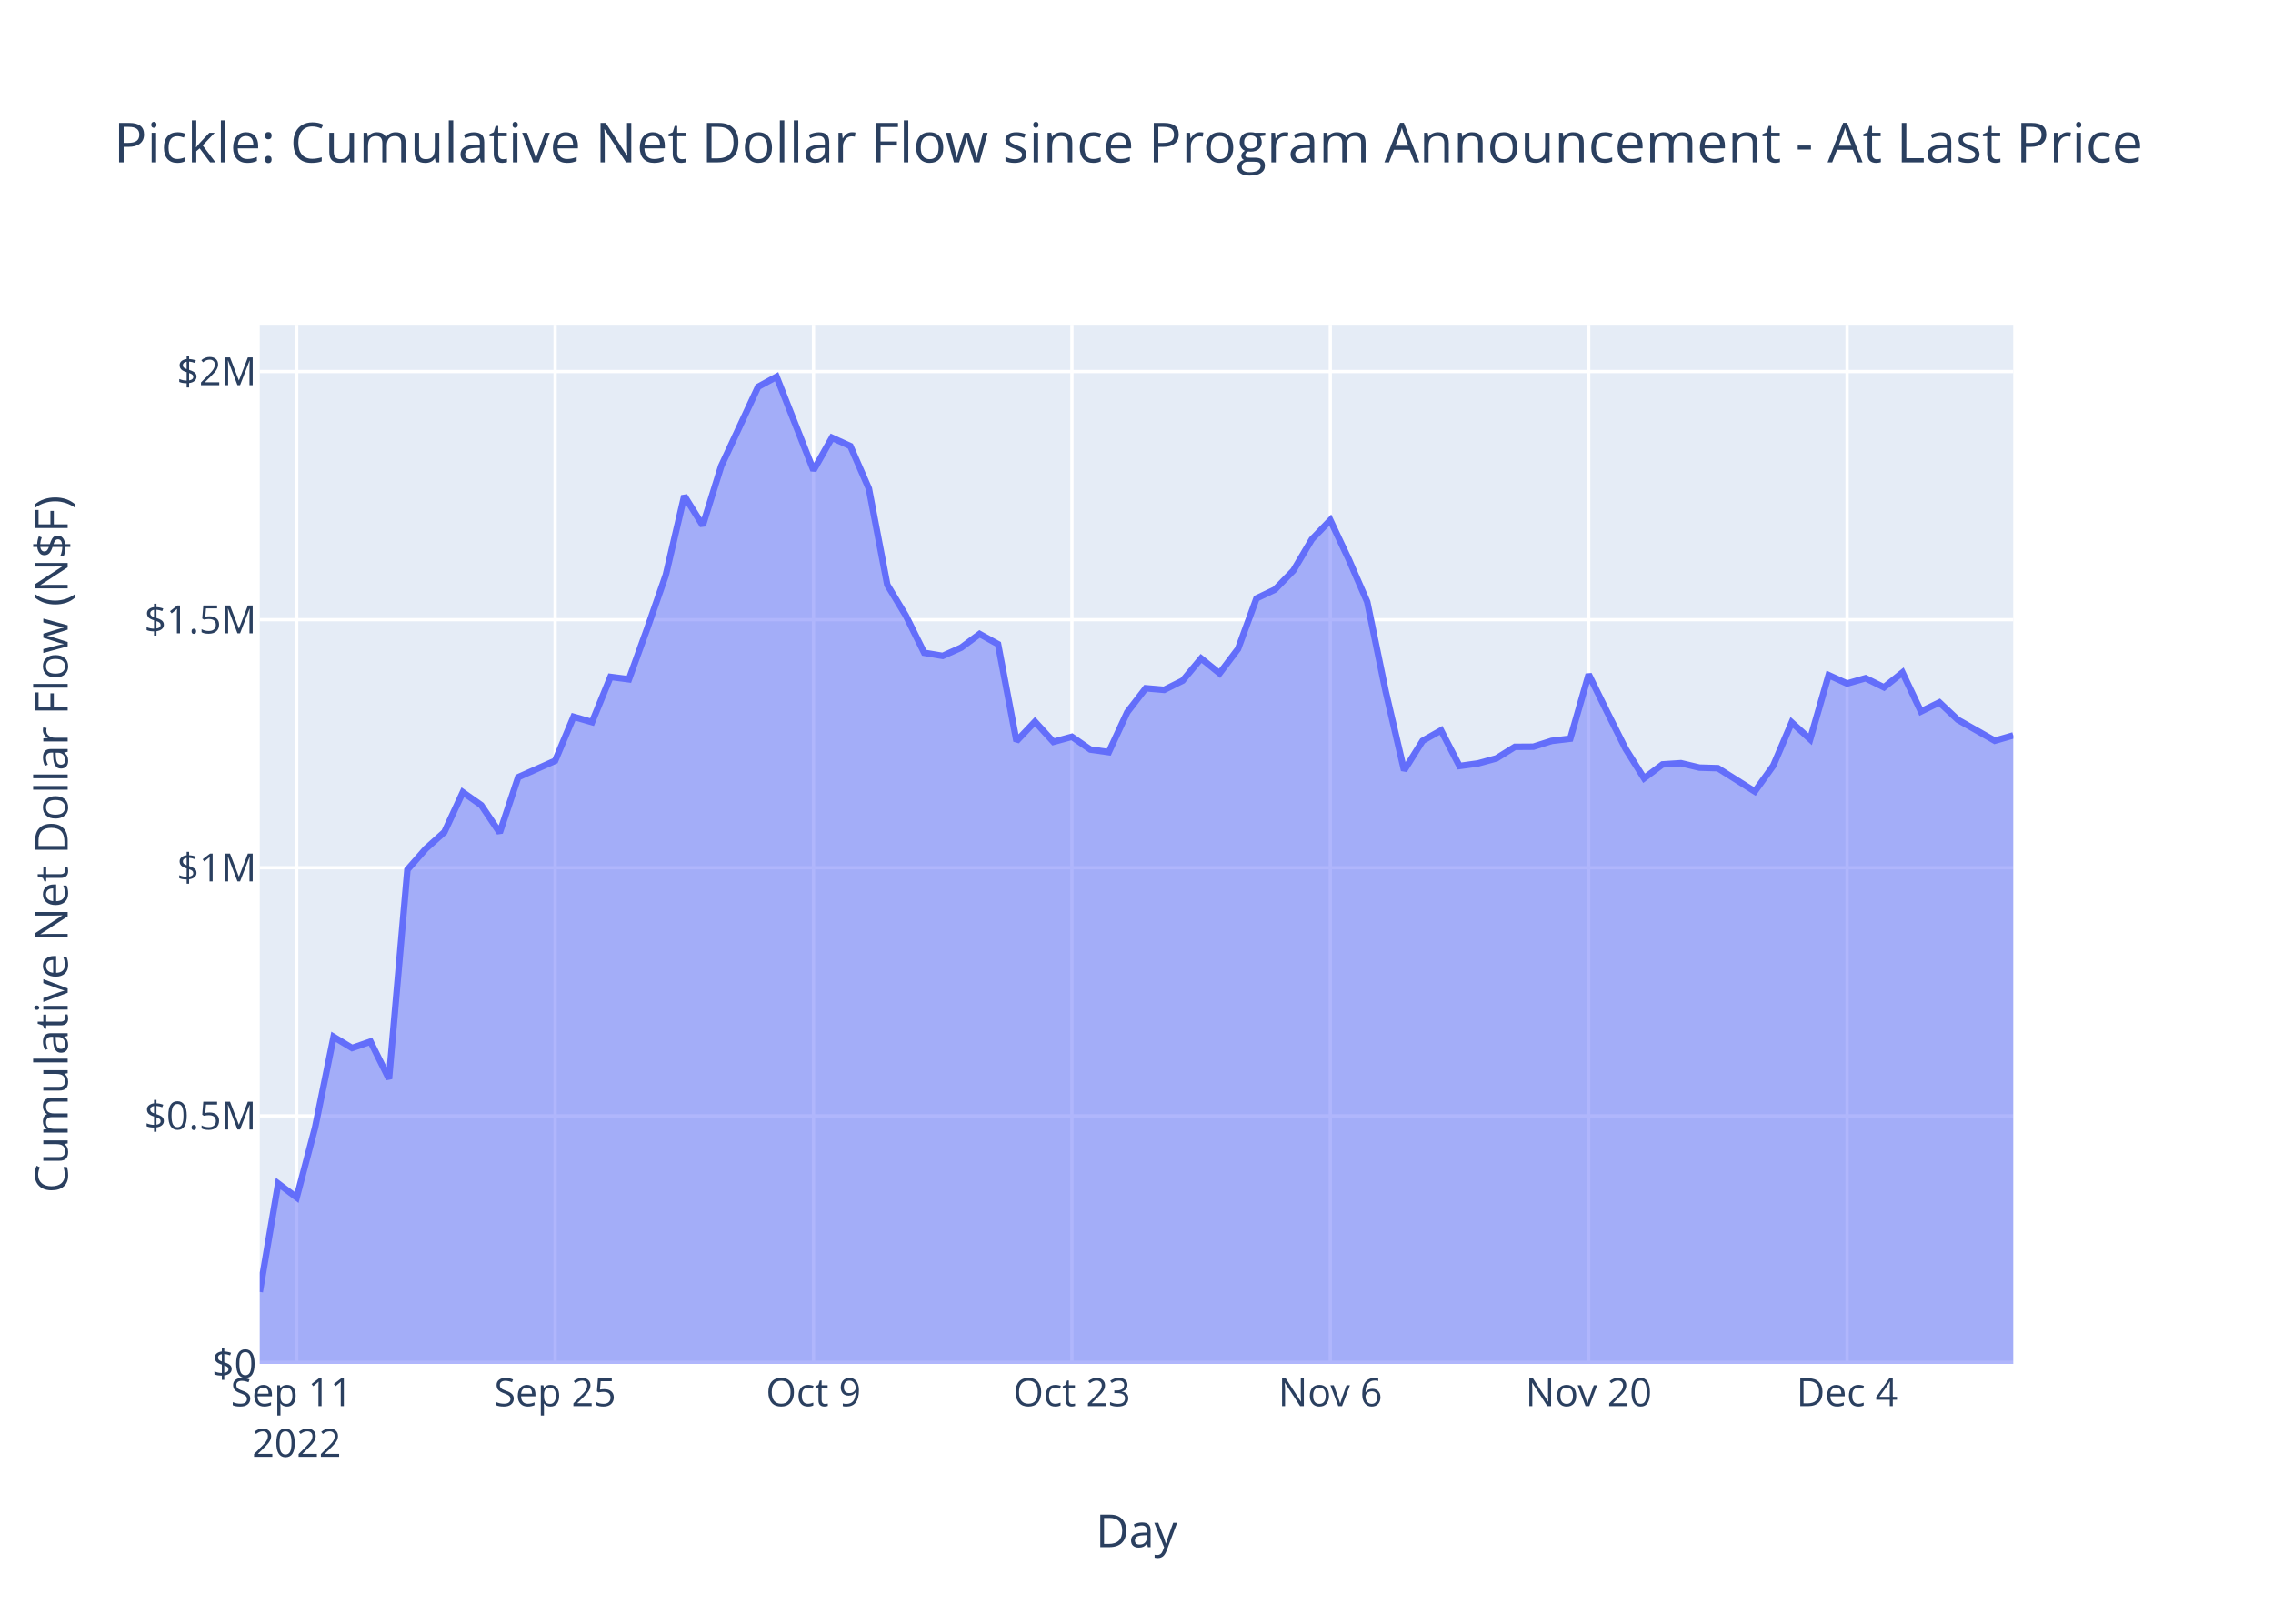
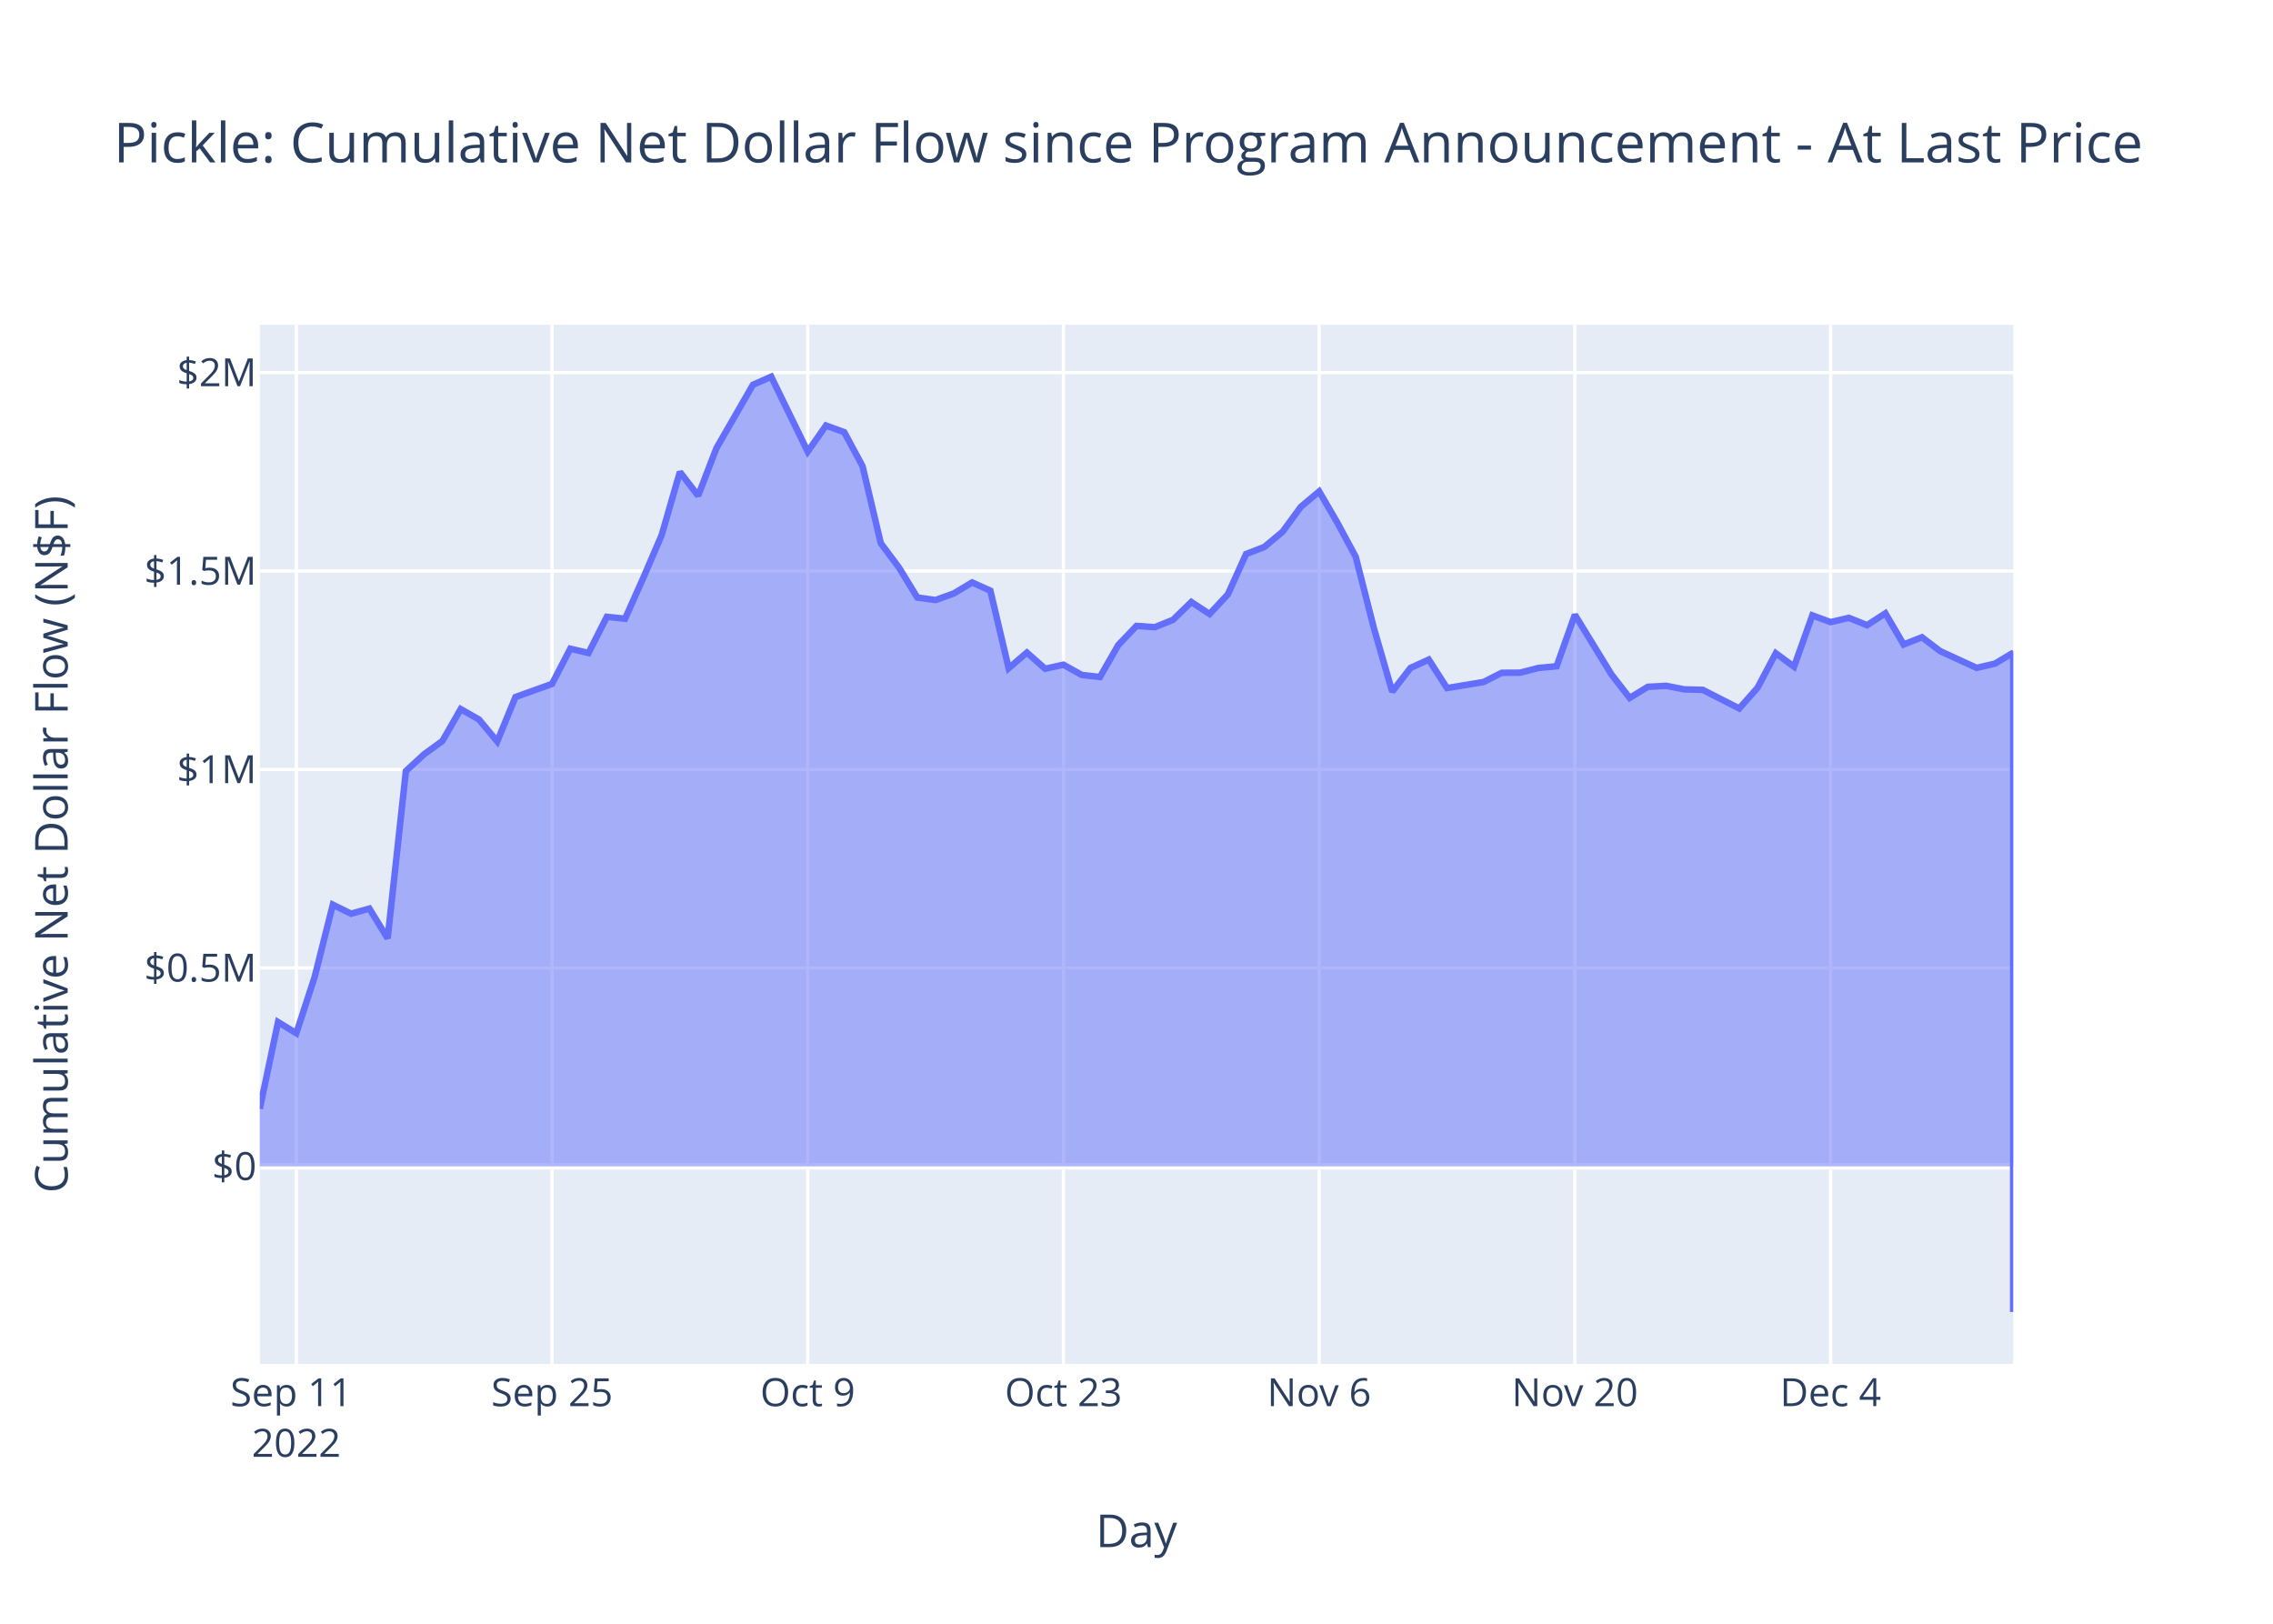
<svg xmlns="http://www.w3.org/2000/svg" class="main-svg" width="700" height="500" style="" viewBox="0 0 700 500">
  <rect x="0" y="0" width="700" height="500" style="fill: rgb(255, 255, 255); fill-opacity: 1;" />
-   <defs id="defs-7ddc69">
+   <defs id="defs-88da51">
    <g class="clips">
-       <clipPath id="clip7ddc69xyplot" class="plotclip">
+       <clipPath id="clip88da51xyplot" class="plotclip">
        <rect width="540" height="320" />
      </clipPath>
-       <clipPath class="axesclip" id="clip7ddc69x">
+       <clipPath class="axesclip" id="clip88da51x">
        <rect x="80" y="0" width="540" height="500" />
      </clipPath>
-       <clipPath class="axesclip" id="clip7ddc69y">
+       <clipPath class="axesclip" id="clip88da51y">
        <rect x="0" y="100" width="700" height="320" />
      </clipPath>
-       <clipPath class="axesclip" id="clip7ddc69xy">
+       <clipPath class="axesclip" id="clip88da51xy">
        <rect x="80" y="100" width="540" height="320" />
      </clipPath>
    </g>
    <g class="gradients" />
    <g class="patterns" />
  </defs>
  <g class="bglayer">
    <rect class="bg" x="80" y="100" width="540" height="320" style="fill: rgb(229, 236, 246); fill-opacity: 1; stroke-width: 0;" />
  </g>
  <g class="layer-below">
    <g class="imagelayer" />
    <g class="shapelayer" />
  </g>
  <g class="cartesianlayer">
    <g class="subplot xy">
      <g class="layer-subplot">
        <g class="shapelayer" />
        <g class="imagelayer" />
      </g>
      <g class="minor-gridlayer">
        <g class="x" />
        <g class="y" />
      </g>
      <g class="gridlayer">
        <g class="x">
-           <path class="xgrid crisp" transform="translate(91.37,0)" d="M0,100v320" style="stroke: rgb(255, 255, 255); stroke-opacity: 1; stroke-width: 1px;" />
-           <path class="xgrid crisp" transform="translate(170.95,0)" d="M0,100v320" style="stroke: rgb(255, 255, 255); stroke-opacity: 1; stroke-width: 1px;" />
-           <path class="xgrid crisp" transform="translate(250.53,0)" d="M0,100v320" style="stroke: rgb(255, 255, 255); stroke-opacity: 1; stroke-width: 1px;" />
-           <path class="xgrid crisp" transform="translate(330.11,0)" d="M0,100v320" style="stroke: rgb(255, 255, 255); stroke-opacity: 1; stroke-width: 1px;" />
-           <path class="xgrid crisp" transform="translate(409.68,0)" d="M0,100v320" style="stroke: rgb(255, 255, 255); stroke-opacity: 1; stroke-width: 1px;" />
-           <path class="xgrid crisp" transform="translate(489.26,0)" d="M0,100v320" style="stroke: rgb(255, 255, 255); stroke-opacity: 1; stroke-width: 1px;" />
-           <path class="xgrid crisp" transform="translate(568.84,0)" d="M0,100v320" style="stroke: rgb(255, 255, 255); stroke-opacity: 1; stroke-width: 1px;" />
+           <path class="xgrid crisp" transform="translate(91.25,0)" d="M0,100v320" style="stroke: rgb(255, 255, 255); stroke-opacity: 1; stroke-width: 1px;" />
+           <path class="xgrid crisp" transform="translate(170,0)" d="M0,100v320" style="stroke: rgb(255, 255, 255); stroke-opacity: 1; stroke-width: 1px;" />
+           <path class="xgrid crisp" transform="translate(248.75,0)" d="M0,100v320" style="stroke: rgb(255, 255, 255); stroke-opacity: 1; stroke-width: 1px;" />
+           <path class="xgrid crisp" transform="translate(327.5,0)" d="M0,100v320" style="stroke: rgb(255, 255, 255); stroke-opacity: 1; stroke-width: 1px;" />
+           <path class="xgrid crisp" transform="translate(406.25,0)" d="M0,100v320" style="stroke: rgb(255, 255, 255); stroke-opacity: 1; stroke-width: 1px;" />
+           <path class="xgrid crisp" transform="translate(485,0)" d="M0,100v320" style="stroke: rgb(255, 255, 255); stroke-opacity: 1; stroke-width: 1px;" />
+           <path class="xgrid crisp" transform="translate(563.75,0)" d="M0,100v320" style="stroke: rgb(255, 255, 255); stroke-opacity: 1; stroke-width: 1px;" />
        </g>
        <g class="y">
-           <path class="ygrid crisp" transform="translate(0,343.6)" d="M80,0h540" style="stroke: rgb(255, 255, 255); stroke-opacity: 1; stroke-width: 1px;" />
-           <path class="ygrid crisp" transform="translate(0,267.21)" d="M80,0h540" style="stroke: rgb(255, 255, 255); stroke-opacity: 1; stroke-width: 1px;" />
-           <path class="ygrid crisp" transform="translate(0,190.81)" d="M80,0h540" style="stroke: rgb(255, 255, 255); stroke-opacity: 1; stroke-width: 1px;" />
-           <path class="ygrid crisp" transform="translate(0,114.41)" d="M80,0h540" style="stroke: rgb(255, 255, 255); stroke-opacity: 1; stroke-width: 1px;" />
+           <path class="ygrid crisp" transform="translate(0,298.06)" d="M80,0h540" style="stroke: rgb(255, 255, 255); stroke-opacity: 1; stroke-width: 1px;" />
+           <path class="ygrid crisp" transform="translate(0,236.95)" d="M80,0h540" style="stroke: rgb(255, 255, 255); stroke-opacity: 1; stroke-width: 1px;" />
+           <path class="ygrid crisp" transform="translate(0,175.84)" d="M80,0h540" style="stroke: rgb(255, 255, 255); stroke-opacity: 1; stroke-width: 1px;" />
+           <path class="ygrid crisp" transform="translate(0,114.73)" d="M80,0h540" style="stroke: rgb(255, 255, 255); stroke-opacity: 1; stroke-width: 1px;" />
        </g>
      </g>
      <g class="zerolinelayer">
-         <path class="yzl zl crisp" transform="translate(0,420)" d="M80,0h540" style="stroke: rgb(255, 255, 255); stroke-opacity: 1; stroke-width: 2px;" />
+         <path class="yzl zl crisp" transform="translate(0,359.17)" d="M80,0h540" style="stroke: rgb(255, 255, 255); stroke-opacity: 1; stroke-width: 2px;" />
      </g>
      <path class="xlines-below" />
      <path class="ylines-below" />
      <g class="overlines-below" />
      <g class="xaxislayer-below" />
      <g class="yaxislayer-below" />
      <g class="overaxes-below" />
-       <g class="plot" transform="translate(80,100)" clip-path="url(#clip7ddc69xyplot)">
+       <g class="plot" transform="translate(80,100)" clip-path="url(#clip88da51xyplot)">
        <g class="scatterlayer mlayer">
-           <g class="trace scatter tracecd6530" style="stroke-miterlimit: 2;">
+           <g class="trace scatter trace2b455e" style="stroke-miterlimit: 2;">
            <g class="fills">
              <g>
-                 <path class="js-fill" d="M540,320L0,320L0,297.81L5.68,264.45L11.37,268.73L17.05,247.16L22.74,219.27L28.42,222.71L34.11,220.74L39.79,232.21L45.47,167.8L51.16,161.32L56.84,156.23L62.53,143.95L68.21,147.95L73.89,156.41L79.58,139.32L90.95,134.26L96.63,120.71L102.32,122.35L108,108.43L113.68,109.17L119.37,93.39L125.05,77.04L130.74,52.68L136.42,61.81L142.11,43.51L153.47,19.11L159.16,16L170.53,44.83L176.21,34.79L181.89,37.37L187.58,50.44L193.26,80.09L198.95,89.52L204.63,101.01L210.32,101.97L216,99.43L221.68,95.21L227.37,98.36L233.05,128.21L238.74,122.21L244.42,128.43L250.11,126.87L255.79,130.8L261.47,131.6L267.16,119.3L272.84,111.93L278.53,112.42L284.21,109.58L289.89,102.74L295.58,107.34L301.26,99.82L306.95,84.25L312.63,81.54L318.32,75.67L324,66.07L329.68,60.16L335.37,72.25L341.05,85.31L346.74,112.9L352.42,137.22L358.11,128.12L363.79,124.9L369.47,135.87L375.16,135.08L380.84,133.52L386.53,129.97L392.21,129.93L397.89,128.13L403.58,127.46L409.26,107.65L414.95,119.23L420.63,130.57L426.32,139.65L432,135.38L437.68,135.01L443.37,136.37L449.05,136.54L460.42,143.71L466.11,135.76L471.79,122.45L477.47,127.63L483.16,107.88L488.84,110.48L494.53,108.83L500.21,111.65L505.89,107.08L511.58,119.08L517.26,116.29L522.95,121.64L534.32,128.08L540,126.45" style="fill: rgb(99, 110, 250); fill-opacity: 0.5; stroke-width: 0;" />
+                 <path class="js-fill" d="M540,259.17L0,259.17L0,241.42L5.63,214.73L11.25,218.16L16.88,200.91L22.5,178.59L28.13,181.35L33.75,179.78L39.38,188.95L45,137.43L50.63,132.24L56.25,128.17L61.88,118.35L67.5,121.55L73.13,128.31L78.75,114.64L90,110.6L95.63,99.76L101.25,101.07L106.88,89.94L112.5,90.52L118.13,77.9L123.75,64.82L129.38,45.34L135,52.64L140.63,38.01L151.88,18.49L157.5,16L168.75,39.06L174.38,31.03L180,33.09L185.63,43.55L191.25,67.27L196.88,74.81L202.5,84L208.13,84.77L213.75,82.73L219.38,79.36L225,81.88L230.63,105.76L236.25,100.95L241.88,105.93L247.5,104.68L253.13,107.83L258.75,108.47L264.38,98.63L270,92.74L275.63,93.13L281.25,90.86L286.88,85.38L292.5,89.06L298.13,83.04L303.75,70.6L309.38,68.42L315,63.73L320.63,56.05L326.25,51.33L331.88,60.99L337.5,71.44L343.13,93.51L348.75,112.97L354.38,105.68L360,103.11L365.63,111.88L376.88,110.01L382.5,107.17L388.13,107.14L393.75,105.69L399.38,105.16L405,89.31L416.25,107.65L421.88,114.91L427.5,111.49L433.13,111.19L438.75,112.28L444.38,112.42L455.63,118.15L461.25,111.8L466.88,101.15L472.5,105.3L478.13,89.49L483.75,91.57L489.38,90.25L495,92.51L500.63,88.86L506.25,98.45L511.88,96.23L517.5,100.5L528.75,105.66L534.38,104.35L540,100.98L540,304" style="fill: rgb(99, 110, 250); fill-opacity: 0.5; stroke-width: 0;" />
              </g>
            </g>
            <g class="errorbars" />
            <g class="lines">
-               <path class="js-line" d="M0,297.81L5.68,264.45L11.37,268.73L17.05,247.16L22.74,219.27L28.42,222.71L34.11,220.74L39.79,232.21L45.47,167.8L51.16,161.32L56.84,156.23L62.53,143.95L68.21,147.95L73.89,156.41L79.58,139.32L90.95,134.26L96.63,120.71L102.32,122.35L108,108.43L113.68,109.17L119.37,93.39L125.05,77.04L130.74,52.68L136.42,61.81L142.11,43.51L153.47,19.11L159.16,16L170.53,44.83L176.21,34.79L181.89,37.37L187.58,50.44L193.26,80.09L198.95,89.52L204.63,101.01L210.32,101.97L216,99.43L221.68,95.21L227.37,98.36L233.05,128.21L238.74,122.21L244.42,128.43L250.11,126.87L255.79,130.8L261.47,131.6L267.16,119.3L272.84,111.93L278.53,112.42L284.21,109.58L289.89,102.74L295.58,107.34L301.26,99.82L306.95,84.25L312.63,81.54L318.32,75.67L324,66.07L329.68,60.16L335.37,72.25L341.05,85.31L346.74,112.9L352.42,137.22L358.11,128.12L363.79,124.9L369.47,135.87L375.16,135.08L380.84,133.52L386.53,129.97L392.21,129.93L397.89,128.13L403.58,127.46L409.26,107.65L414.95,119.23L420.63,130.57L426.32,139.65L432,135.38L437.68,135.01L443.37,136.37L449.05,136.54L460.42,143.71L466.11,135.76L471.79,122.45L477.47,127.63L483.16,107.88L488.84,110.48L494.53,108.83L500.21,111.65L505.89,107.08L511.58,119.08L517.26,116.29L522.95,121.64L534.32,128.08L540,126.45" style="vector-effect: non-scaling-stroke; fill: none; stroke: rgb(99, 110, 250); stroke-opacity: 1; stroke-width: 2px; opacity: 1;" />
+               <path class="js-line" d="M0,241.42L5.63,214.73L11.25,218.16L16.88,200.91L22.5,178.59L28.13,181.35L33.75,179.78L39.38,188.95L45,137.43L50.63,132.24L56.25,128.17L61.88,118.35L67.5,121.55L73.13,128.31L78.75,114.64L90,110.6L95.63,99.76L101.25,101.07L106.88,89.94L112.5,90.52L118.13,77.9L123.75,64.82L129.38,45.34L135,52.64L140.63,38.01L151.88,18.49L157.5,16L168.75,39.06L174.38,31.03L180,33.09L185.63,43.55L191.25,67.27L196.88,74.81L202.5,84L208.13,84.77L213.75,82.73L219.38,79.36L225,81.88L230.63,105.76L236.25,100.95L241.88,105.93L247.5,104.68L253.13,107.83L258.75,108.47L264.38,98.63L270,92.74L275.63,93.13L281.25,90.86L286.88,85.38L292.5,89.06L298.13,83.04L303.75,70.6L309.38,68.42L315,63.73L320.63,56.05L326.25,51.33L331.88,60.99L337.5,71.44L343.13,93.51L348.75,112.97L354.38,105.68L360,103.11L365.63,111.88L376.88,110.01L382.5,107.17L388.13,107.14L393.75,105.69L399.38,105.16L405,89.31L416.25,107.65L421.88,114.91L427.5,111.49L433.13,111.19L438.75,112.28L444.38,112.42L455.63,118.15L461.25,111.8L466.88,101.15L472.5,105.3L478.13,89.49L483.75,91.57L489.38,90.25L495,92.51L500.63,88.86L506.25,98.45L511.88,96.23L517.5,100.5L528.75,105.66L534.38,104.35L540,100.98L540,304" style="vector-effect: non-scaling-stroke; fill: none; stroke: rgb(99, 110, 250); stroke-opacity: 1; stroke-width: 2px; opacity: 1;" />
            </g>
            <g class="points" />
            <g class="text" />
          </g>
        </g>
      </g>
      <g class="overplot" />
      <path class="xlines-above crisp" d="M0,0" style="fill: none;" />
      <path class="ylines-above crisp" d="M0,0" style="fill: none;" />
      <g class="overlines-above" />
      <g class="xaxislayer-above">
        <g class="xtick">
-           <text text-anchor="middle" x="0" y="433" transform="translate(91.37,0)" style="font-family: 'Open Sans', verdana, arial, sans-serif; font-size: 12px; fill: rgb(42, 63, 95); fill-opacity: 1; white-space: pre; opacity: 1;">
+           <text text-anchor="middle" x="0" y="433" transform="translate(91.25,0)" style="font-family: 'Open Sans', verdana, arial, sans-serif; font-size: 12px; fill: rgb(42, 63, 95); fill-opacity: 1; white-space: pre; opacity: 1;">
            <tspan class="line" dy="0em" x="0" y="433">Sep 11</tspan>
            <tspan class="line" dy="1.3em" x="0" y="433">2022</tspan>
          </text>
        </g>
        <g class="xtick">
-           <text text-anchor="middle" x="0" y="433" style="font-family: 'Open Sans', verdana, arial, sans-serif; font-size: 12px; fill: rgb(42, 63, 95); fill-opacity: 1; white-space: pre; opacity: 1;" transform="translate(170.95,0)">Sep 25</text>
+           <text text-anchor="middle" x="0" y="433" style="font-family: 'Open Sans', verdana, arial, sans-serif; font-size: 12px; fill: rgb(42, 63, 95); fill-opacity: 1; white-space: pre; opacity: 1;" transform="translate(170,0)">Sep 25</text>
        </g>
        <g class="xtick">
-           <text text-anchor="middle" x="0" y="433" style="font-family: 'Open Sans', verdana, arial, sans-serif; font-size: 12px; fill: rgb(42, 63, 95); fill-opacity: 1; white-space: pre; opacity: 1;" transform="translate(250.53,0)">Oct 9</text>
+           <text text-anchor="middle" x="0" y="433" style="font-family: 'Open Sans', verdana, arial, sans-serif; font-size: 12px; fill: rgb(42, 63, 95); fill-opacity: 1; white-space: pre; opacity: 1;" transform="translate(248.75,0)">Oct 9</text>
        </g>
        <g class="xtick">
-           <text text-anchor="middle" x="0" y="433" style="font-family: 'Open Sans', verdana, arial, sans-serif; font-size: 12px; fill: rgb(42, 63, 95); fill-opacity: 1; white-space: pre; opacity: 1;" transform="translate(330.11,0)">Oct 23</text>
+           <text text-anchor="middle" x="0" y="433" style="font-family: 'Open Sans', verdana, arial, sans-serif; font-size: 12px; fill: rgb(42, 63, 95); fill-opacity: 1; white-space: pre; opacity: 1;" transform="translate(327.5,0)">Oct 23</text>
        </g>
        <g class="xtick">
-           <text text-anchor="middle" x="0" y="433" style="font-family: 'Open Sans', verdana, arial, sans-serif; font-size: 12px; fill: rgb(42, 63, 95); fill-opacity: 1; white-space: pre; opacity: 1;" transform="translate(409.68,0)">Nov 6</text>
+           <text text-anchor="middle" x="0" y="433" style="font-family: 'Open Sans', verdana, arial, sans-serif; font-size: 12px; fill: rgb(42, 63, 95); fill-opacity: 1; white-space: pre; opacity: 1;" transform="translate(406.25,0)">Nov 6</text>
        </g>
        <g class="xtick">
-           <text text-anchor="middle" x="0" y="433" style="font-family: 'Open Sans', verdana, arial, sans-serif; font-size: 12px; fill: rgb(42, 63, 95); fill-opacity: 1; white-space: pre; opacity: 1;" transform="translate(489.26,0)">Nov 20</text>
+           <text text-anchor="middle" x="0" y="433" style="font-family: 'Open Sans', verdana, arial, sans-serif; font-size: 12px; fill: rgb(42, 63, 95); fill-opacity: 1; white-space: pre; opacity: 1;" transform="translate(485,0)">Nov 20</text>
        </g>
        <g class="xtick">
-           <text text-anchor="middle" x="0" y="433" style="font-family: 'Open Sans', verdana, arial, sans-serif; font-size: 12px; fill: rgb(42, 63, 95); fill-opacity: 1; white-space: pre; opacity: 1;" transform="translate(568.84,0)">Dec 4</text>
+           <text text-anchor="middle" x="0" y="433" style="font-family: 'Open Sans', verdana, arial, sans-serif; font-size: 12px; fill: rgb(42, 63, 95); fill-opacity: 1; white-space: pre; opacity: 1;" transform="translate(563.75,0)">Dec 4</text>
        </g>
      </g>
      <g class="yaxislayer-above">
        <g class="ytick">
-           <text text-anchor="end" x="79" y="4.2" transform="translate(0,420)" style="font-family: 'Open Sans', verdana, arial, sans-serif; font-size: 12px; fill: rgb(42, 63, 95); fill-opacity: 1; white-space: pre; opacity: 1;">$0</text>
+           <text text-anchor="end" x="79" y="4.2" transform="translate(0,359.17)" style="font-family: 'Open Sans', verdana, arial, sans-serif; font-size: 12px; fill: rgb(42, 63, 95); fill-opacity: 1; white-space: pre; opacity: 1;">$0</text>
        </g>
        <g class="ytick">
-           <text text-anchor="end" x="79" y="4.2" style="font-family: 'Open Sans', verdana, arial, sans-serif; font-size: 12px; fill: rgb(42, 63, 95); fill-opacity: 1; white-space: pre; opacity: 1;" transform="translate(0,343.6)">$0.5M</text>
+           <text text-anchor="end" x="79" y="4.2" style="font-family: 'Open Sans', verdana, arial, sans-serif; font-size: 12px; fill: rgb(42, 63, 95); fill-opacity: 1; white-space: pre; opacity: 1;" transform="translate(0,298.06)">$0.5M</text>
        </g>
        <g class="ytick">
-           <text text-anchor="end" x="79" y="4.2" style="font-family: 'Open Sans', verdana, arial, sans-serif; font-size: 12px; fill: rgb(42, 63, 95); fill-opacity: 1; white-space: pre; opacity: 1;" transform="translate(0,267.21)">$1M</text>
+           <text text-anchor="end" x="79" y="4.2" style="font-family: 'Open Sans', verdana, arial, sans-serif; font-size: 12px; fill: rgb(42, 63, 95); fill-opacity: 1; white-space: pre; opacity: 1;" transform="translate(0,236.95)">$1M</text>
        </g>
        <g class="ytick">
-           <text text-anchor="end" x="79" y="4.2" style="font-family: 'Open Sans', verdana, arial, sans-serif; font-size: 12px; fill: rgb(42, 63, 95); fill-opacity: 1; white-space: pre; opacity: 1;" transform="translate(0,190.81)">$1.5M</text>
+           <text text-anchor="end" x="79" y="4.2" style="font-family: 'Open Sans', verdana, arial, sans-serif; font-size: 12px; fill: rgb(42, 63, 95); fill-opacity: 1; white-space: pre; opacity: 1;" transform="translate(0,175.84)">$1.5M</text>
        </g>
        <g class="ytick">
-           <text text-anchor="end" x="79" y="4.2" style="font-family: 'Open Sans', verdana, arial, sans-serif; font-size: 12px; fill: rgb(42, 63, 95); fill-opacity: 1; white-space: pre; opacity: 1;" transform="translate(0,114.41)">$2M</text>
+           <text text-anchor="end" x="79" y="4.2" style="font-family: 'Open Sans', verdana, arial, sans-serif; font-size: 12px; fill: rgb(42, 63, 95); fill-opacity: 1; white-space: pre; opacity: 1;" transform="translate(0,114.73)">$2M</text>
        </g>
      </g>
      <g class="overaxes-above" />
    </g>
  </g>
  <g class="polarlayer" />
  <g class="smithlayer" />
  <g class="ternarylayer" />
  <g class="geolayer" />
  <g class="funnelarealayer" />
  <g class="pielayer" />
  <g class="iciclelayer" />
  <g class="treemaplayer" />
  <g class="sunburstlayer" />
  <g class="glimages" />
-   <defs id="topdefs-7ddc69">
+   <defs id="topdefs-88da51">
    <g class="clips" />
  </defs>
  <g class="layer-above">
    <g class="imagelayer" />
    <g class="shapelayer" />
  </g>
  <g class="infolayer">
    <g class="g-gtitle">
      <text class="gtitle" x="35" y="50" text-anchor="start" dy="0em" style="font-family: 'Open Sans', verdana, arial, sans-serif; font-size: 17px; fill: rgb(42, 63, 95); opacity: 1; font-weight: normal; white-space: pre;">Pickle: Cumulative Net Dollar Flow since Program Announcement - At Last Price</text>
    </g>
    <g class="g-xtitle">
      <text class="xtitle" x="350" y="476.409" text-anchor="middle" style="font-family: 'Open Sans', verdana, arial, sans-serif; font-size: 14px; fill: rgb(42, 63, 95); opacity: 1; font-weight: normal; white-space: pre;">Day</text>
    </g>
    <g class="g-ytitle">
      <text class="ytitle" transform="rotate(-90,20.84063,260)" x="20.841" y="260" text-anchor="middle" style="font-family: 'Open Sans', verdana, arial, sans-serif; font-size: 14px; fill: rgb(42, 63, 95); opacity: 1; font-weight: normal; white-space: pre;">Cumulative Net Dollar Flow (N$F)</text>
    </g>
  </g>
</svg>
